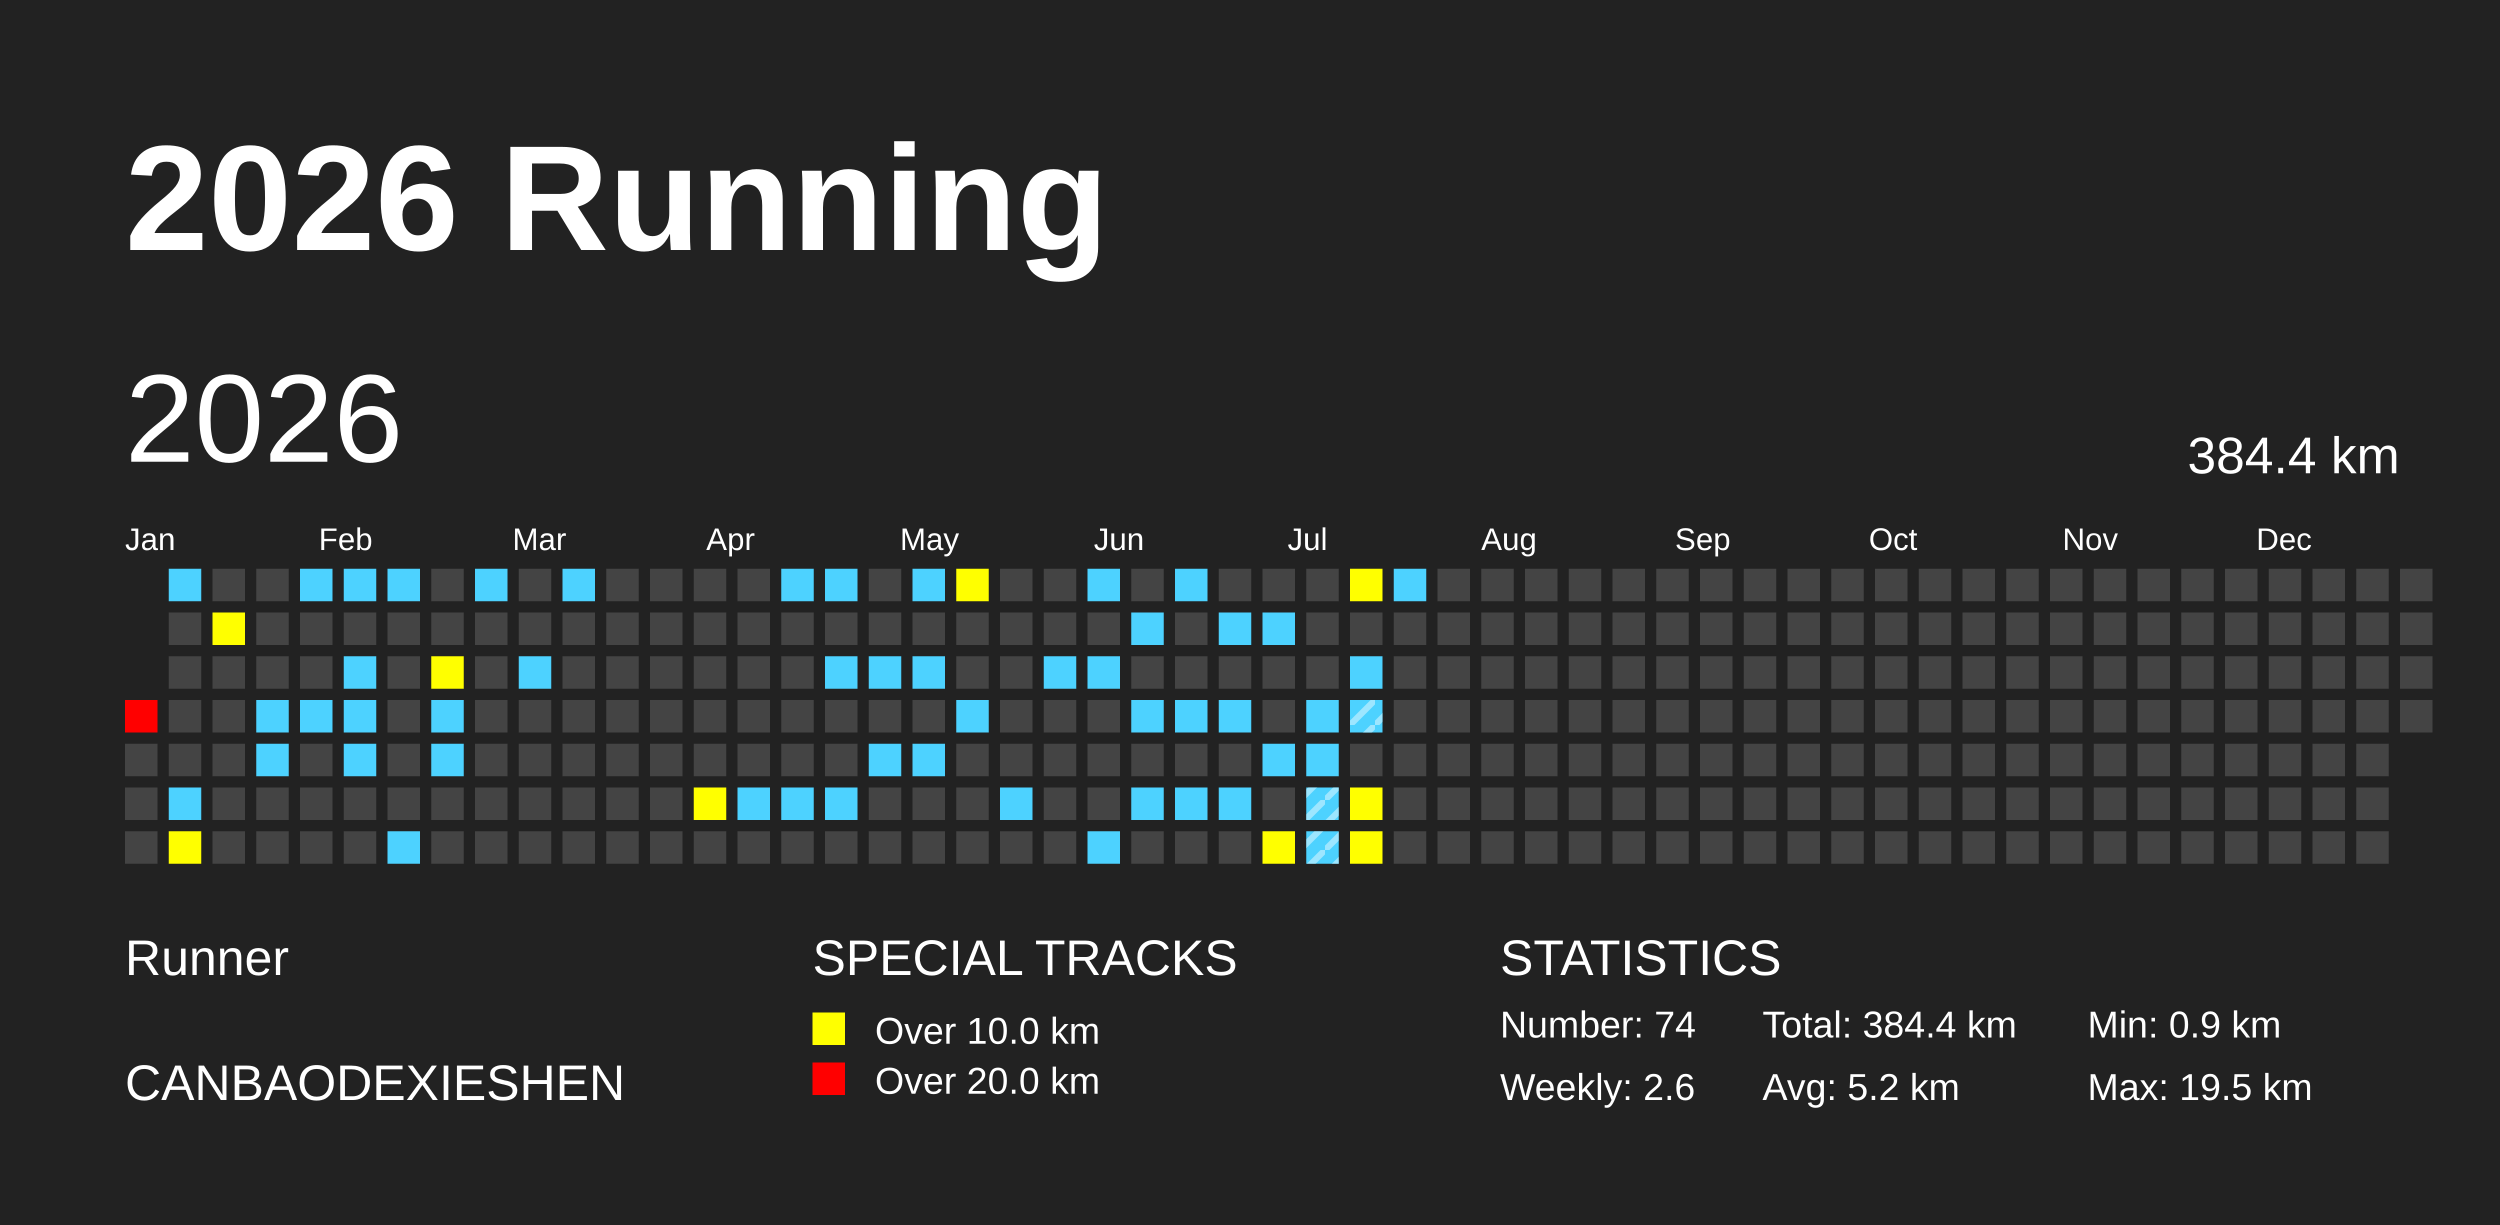
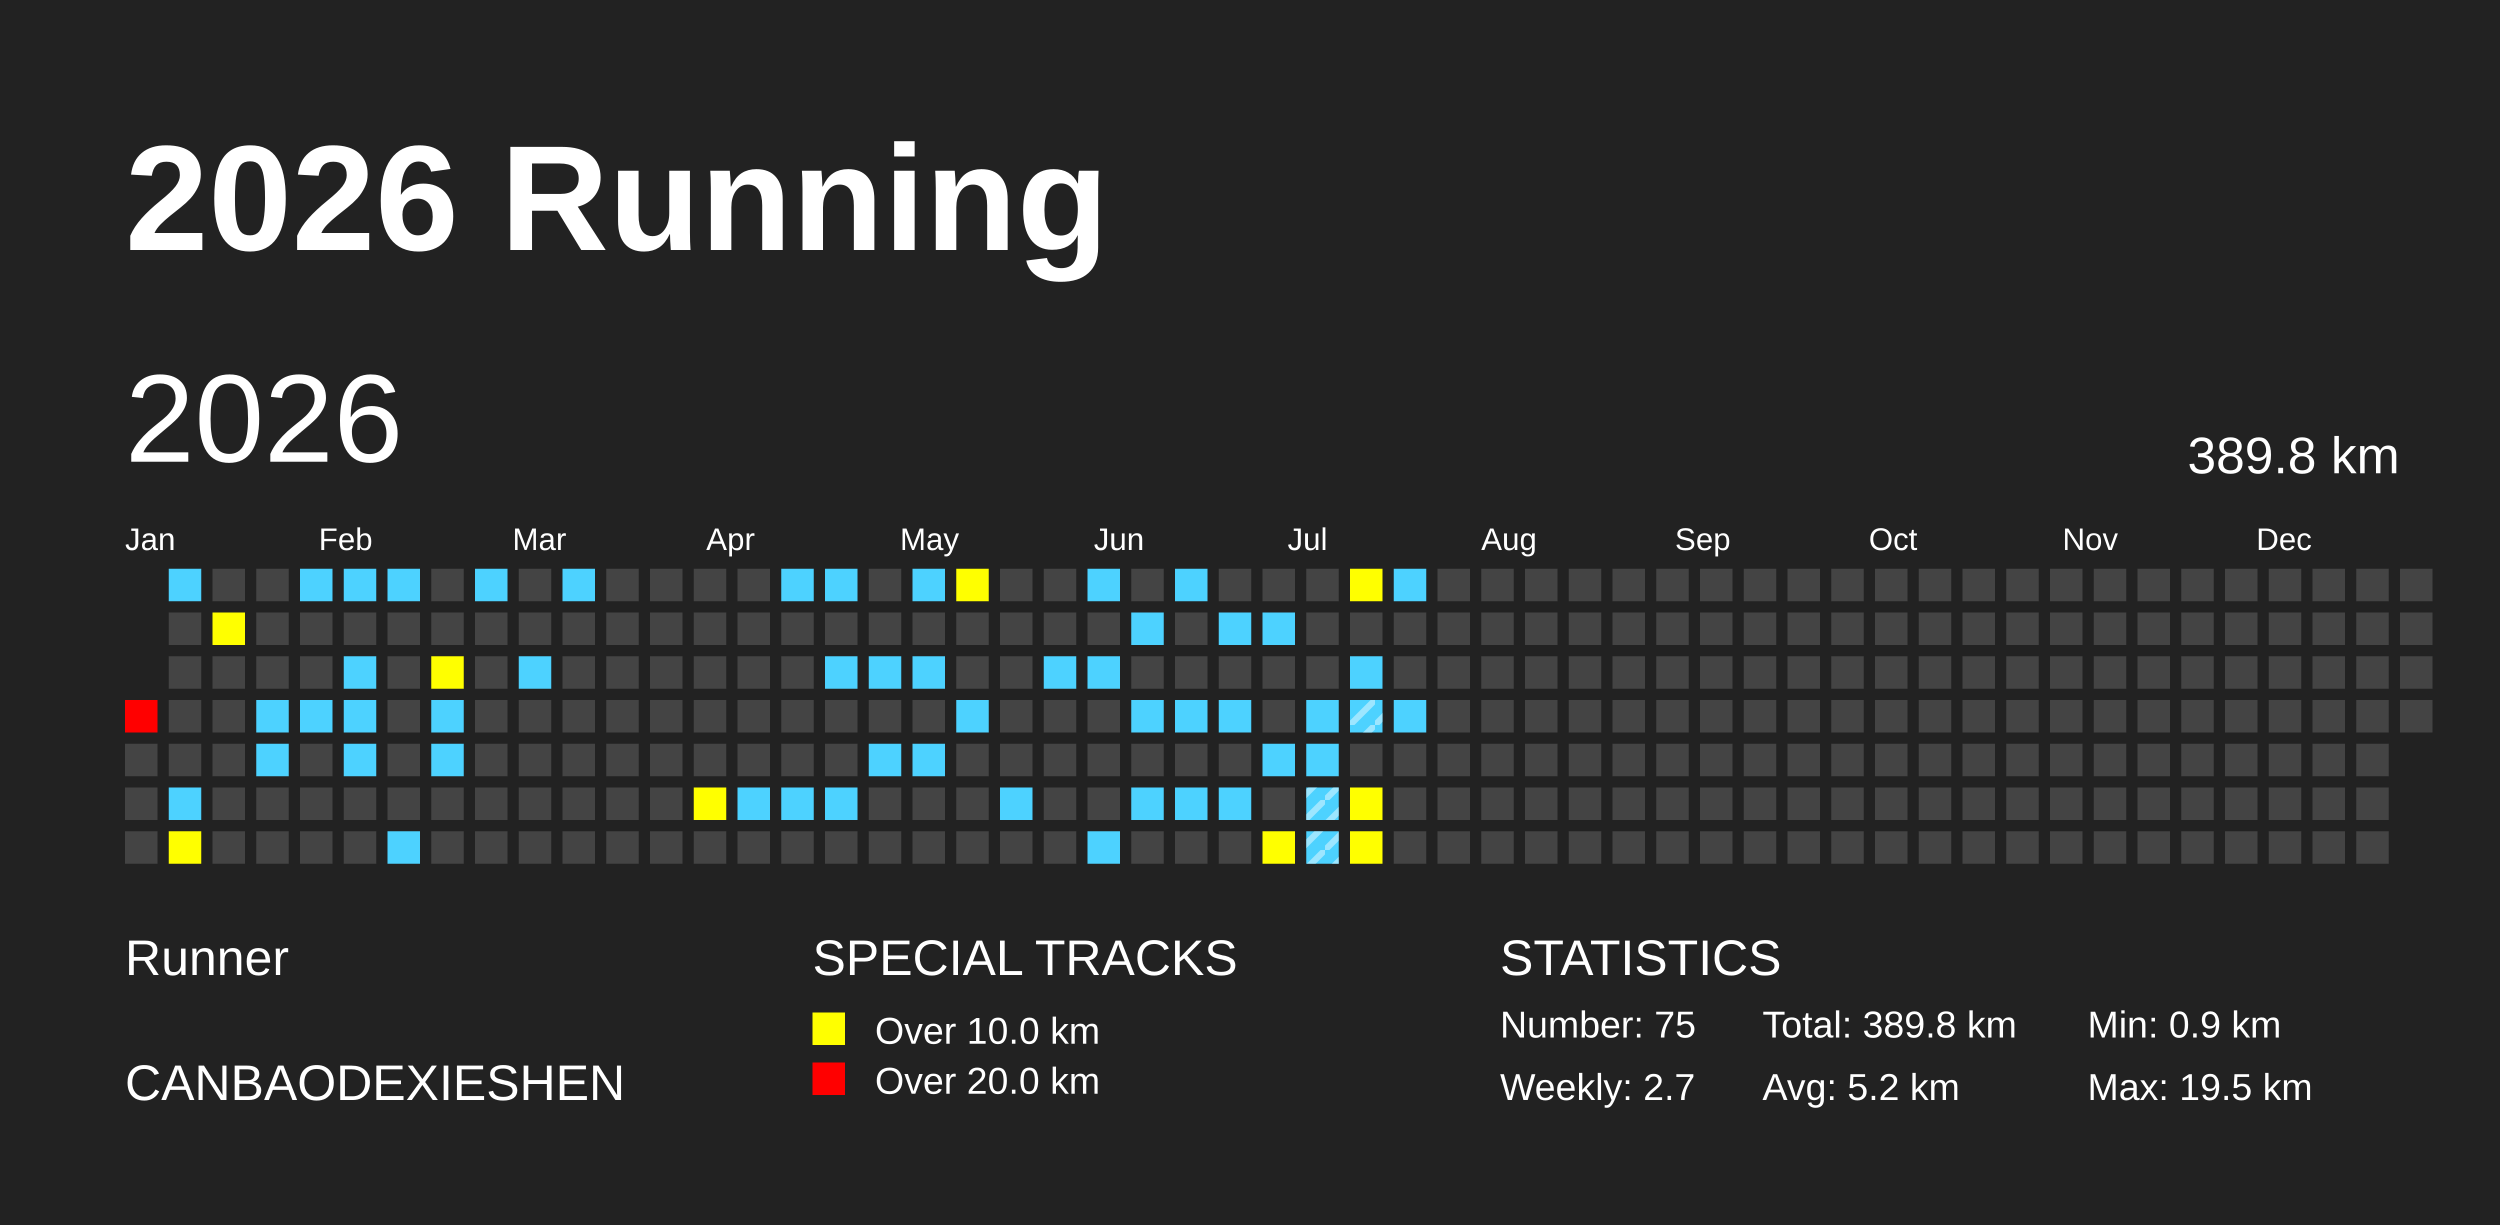
<svg xmlns="http://www.w3.org/2000/svg" baseProfile="full" height="98mm" version="1.1" viewBox="0,0,200,98" width="200mm">
  <defs>
    <pattern height="2" id="indoor-stripe" patternUnits="userSpaceOnUse" width="2">
      <line stroke="white" stroke-opacity="0.45" stroke-width="0.5" x1="0" x2="2" y1="2" y2="0" />
    </pattern>
  </defs>
  <rect fill="#222222" height="98" width="200" x="0" y="0" />
  <text fill="#FFFFFF" style="font-size:12px; font-family:Arial; font-weight:bold;" x="10" y="20">2026 Running</text>
  <text fill="#FFFFFF" style="font-size:4px; font-family:Arial" x="10" y="78">Runner</text>
  <text fill="#FFFFFF" style="font-size:4px; font-family:Arial" x="10" y="88">CANBAODEXIESHEN</text>
  <text fill="#FFFFFF" style="font-size:4px; font-family:Arial" x="65" y="78">SPECIAL TRACKS</text>
  <rect fill="yellow" height="2.6" width="2.6" x="65" y="81" />
  <text fill="#FFFFFF" style="font-size:3px; font-family:Arial" x="70" y="83.5">Over 10.0 km</text>
  <rect fill="red" height="2.6" width="2.6" x="65" y="85" />
  <text fill="#FFFFFF" style="font-size:3px; font-family:Arial" x="70" y="87.5">Over 20.0 km</text>
  <text fill="#FFFFFF" style="font-size:4px; font-family:Arial" x="120" y="78">STATISTICS</text>
-   <text fill="#FFFFFF" style="font-size:3px; font-family:Arial" x="120" y="83">Number: 74</text>
-   <text fill="#FFFFFF" style="font-size:3px; font-family:Arial" x="120" y="88">Weekly: 2.6</text>
-   <text fill="#FFFFFF" style="font-size:3px; font-family:Arial" x="141" y="83">Total: 384.4 km</text>
+   <text fill="#FFFFFF" style="font-size:3px; font-family:Arial" x="120" y="83">Number: 75</text>
+   <text fill="#FFFFFF" style="font-size:3px; font-family:Arial" x="120" y="88">Weekly: 2.7</text>
+   <text fill="#FFFFFF" style="font-size:3px; font-family:Arial" x="141" y="83">Total: 389.8 km</text>
  <text fill="#FFFFFF" style="font-size:3px; font-family:Arial" x="141" y="88">Avg: 5.2 km</text>
  <text fill="#FFFFFF" style="font-size:3px; font-family:Arial" x="167" y="83">Min: 0.9 km</text>
  <text fill="#FFFFFF" style="font-size:3px; font-family:Arial" x="167" y="88">Max: 19.5 km</text>
  <text dominant-baseline="hanging" fill="#FFFFFF" style="font-size:10.0px; font-family:Arial;" x="10" y="30">2026</text>
-   <text dominant-baseline="hanging" fill="#FFFFFF" style="font-size:4.125px; font-family:Arial;" x="175" y="35">384.4 km</text>
+   <text dominant-baseline="hanging" fill="#FFFFFF" style="font-size:4.125px; font-family:Arial;" x="175" y="35">389.8 km</text>
  <text fill="#FFFFFF" style="font-size:2.5px; font-family:Arial" x="10.0" y="44">Jan</text>
  <text fill="#FFFFFF" style="font-size:2.5px; font-family:Arial" x="25.5" y="44">Feb</text>
  <text fill="#FFFFFF" style="font-size:2.5px; font-family:Arial" x="41.0" y="44">Mar</text>
  <text fill="#FFFFFF" style="font-size:2.5px; font-family:Arial" x="56.5" y="44">Apr</text>
  <text fill="#FFFFFF" style="font-size:2.5px; font-family:Arial" x="72.0" y="44">May</text>
  <text fill="#FFFFFF" style="font-size:2.5px; font-family:Arial" x="87.5" y="44">Jun</text>
  <text fill="#FFFFFF" style="font-size:2.5px; font-family:Arial" x="103.0" y="44">Jul</text>
  <text fill="#FFFFFF" style="font-size:2.5px; font-family:Arial" x="118.5" y="44">Aug</text>
  <text fill="#FFFFFF" style="font-size:2.5px; font-family:Arial" x="134.0" y="44">Sep</text>
  <text fill="#FFFFFF" style="font-size:2.5px; font-family:Arial" x="149.5" y="44">Oct</text>
  <text fill="#FFFFFF" style="font-size:2.5px; font-family:Arial" x="165.0" y="44">Nov</text>
  <text fill="#FFFFFF" style="font-size:2.5px; font-family:Arial" x="180.5" y="44">Dec</text>
  <rect fill="red" height="2.6" width="2.6" x="10.0" y="56.0" />
  <rect fill="#444444" height="2.6" width="2.6" x="10.0" y="59.5" />
  <rect fill="#444444" height="2.6" width="2.6" x="10.0" y="63.0" />
  <rect fill="#444444" height="2.6" width="2.6" x="10.0" y="66.5" />
  <rect fill="#4DD2FF" height="2.6" width="2.6" x="13.5" y="45.5" />
  <rect fill="#444444" height="2.6" width="2.6" x="13.5" y="49.0" />
  <rect fill="#444444" height="2.6" width="2.6" x="13.5" y="52.5" />
  <rect fill="#444444" height="2.6" width="2.6" x="13.5" y="56.0" />
  <rect fill="#444444" height="2.6" width="2.6" x="13.5" y="59.5" />
  <rect fill="#4DD2FF" height="2.6" width="2.6" x="13.5" y="63.0" />
  <rect fill="yellow" height="2.6" width="2.6" x="13.5" y="66.5" />
  <rect fill="#444444" height="2.6" width="2.6" x="17.0" y="45.5" />
  <rect fill="yellow" height="2.6" width="2.6" x="17.0" y="49.0" />
  <rect fill="#444444" height="2.6" width="2.6" x="17.0" y="52.5" />
  <rect fill="#444444" height="2.6" width="2.6" x="17.0" y="56.0" />
  <rect fill="#444444" height="2.6" width="2.6" x="17.0" y="59.5" />
  <rect fill="#444444" height="2.6" width="2.6" x="17.0" y="63.0" />
  <rect fill="#444444" height="2.6" width="2.6" x="17.0" y="66.5" />
  <rect fill="#444444" height="2.6" width="2.6" x="20.5" y="45.5" />
  <rect fill="#444444" height="2.6" width="2.6" x="20.5" y="49.0" />
  <rect fill="#444444" height="2.6" width="2.6" x="20.5" y="52.5" />
  <rect fill="#4DD2FF" height="2.6" width="2.6" x="20.5" y="56.0" />
  <rect fill="#4DD2FF" height="2.6" width="2.6" x="20.5" y="59.5" />
  <rect fill="#444444" height="2.6" width="2.6" x="20.5" y="63.0" />
  <rect fill="#444444" height="2.6" width="2.6" x="20.5" y="66.5" />
  <rect fill="#4DD2FF" height="2.6" width="2.6" x="24.0" y="45.5" />
  <rect fill="#444444" height="2.6" width="2.6" x="24.0" y="49.0" />
  <rect fill="#444444" height="2.6" width="2.6" x="24.0" y="52.5" />
  <rect fill="#4DD2FF" height="2.6" width="2.6" x="24.0" y="56.0" />
  <rect fill="#444444" height="2.6" width="2.6" x="24.0" y="59.5" />
  <rect fill="#444444" height="2.6" width="2.6" x="24.0" y="63.0" />
  <rect fill="#444444" height="2.6" width="2.6" x="24.0" y="66.5" />
  <rect fill="#4DD2FF" height="2.6" width="2.6" x="27.5" y="45.5" />
  <rect fill="#444444" height="2.6" width="2.6" x="27.5" y="49.0" />
  <rect fill="#4DD2FF" height="2.6" width="2.6" x="27.5" y="52.5" />
  <rect fill="#4DD2FF" height="2.6" width="2.6" x="27.5" y="56.0" />
  <rect fill="#4DD2FF" height="2.6" width="2.6" x="27.5" y="59.5" />
  <rect fill="#444444" height="2.6" width="2.6" x="27.5" y="63.0" />
  <rect fill="#444444" height="2.6" width="2.6" x="27.5" y="66.5" />
  <rect fill="#4DD2FF" height="2.6" width="2.6" x="31.0" y="45.5" />
  <rect fill="#444444" height="2.6" width="2.6" x="31.0" y="49.0" />
  <rect fill="#444444" height="2.6" width="2.6" x="31.0" y="52.5" />
  <rect fill="#444444" height="2.6" width="2.6" x="31.0" y="56.0" />
  <rect fill="#444444" height="2.6" width="2.6" x="31.0" y="59.5" />
  <rect fill="#444444" height="2.6" width="2.6" x="31.0" y="63.0" />
  <rect fill="#4DD2FF" height="2.6" width="2.6" x="31.0" y="66.5" />
  <rect fill="#444444" height="2.6" width="2.6" x="34.5" y="45.5" />
  <rect fill="#444444" height="2.6" width="2.6" x="34.5" y="49.0" />
  <rect fill="yellow" height="2.6" width="2.6" x="34.5" y="52.5" />
  <rect fill="#4DD2FF" height="2.6" width="2.6" x="34.5" y="56.0" />
  <rect fill="#4DD2FF" height="2.6" width="2.6" x="34.5" y="59.5" />
  <rect fill="#444444" height="2.6" width="2.6" x="34.5" y="63.0" />
  <rect fill="#444444" height="2.6" width="2.6" x="34.5" y="66.5" />
  <rect fill="#4DD2FF" height="2.6" width="2.6" x="38.0" y="45.5" />
  <rect fill="#444444" height="2.6" width="2.6" x="38.0" y="49.0" />
  <rect fill="#444444" height="2.6" width="2.6" x="38.0" y="52.5" />
  <rect fill="#444444" height="2.6" width="2.6" x="38.0" y="56.0" />
  <rect fill="#444444" height="2.6" width="2.6" x="38.0" y="59.5" />
  <rect fill="#444444" height="2.6" width="2.6" x="38.0" y="63.0" />
  <rect fill="#444444" height="2.6" width="2.6" x="38.0" y="66.5" />
  <rect fill="#444444" height="2.6" width="2.6" x="41.5" y="45.5" />
  <rect fill="#444444" height="2.6" width="2.6" x="41.5" y="49.0" />
  <rect fill="#4DD2FF" height="2.6" width="2.6" x="41.5" y="52.5" />
  <rect fill="#444444" height="2.6" width="2.6" x="41.5" y="56.0" />
  <rect fill="#444444" height="2.6" width="2.6" x="41.5" y="59.5" />
  <rect fill="#444444" height="2.6" width="2.6" x="41.5" y="63.0" />
  <rect fill="#444444" height="2.6" width="2.6" x="41.5" y="66.5" />
  <rect fill="#4DD2FF" height="2.6" width="2.6" x="45.0" y="45.5" />
  <rect fill="#444444" height="2.6" width="2.6" x="45.0" y="49.0" />
  <rect fill="#444444" height="2.6" width="2.6" x="45.0" y="52.5" />
  <rect fill="#444444" height="2.6" width="2.6" x="45.0" y="56.0" />
  <rect fill="#444444" height="2.6" width="2.6" x="45.0" y="59.5" />
  <rect fill="#444444" height="2.6" width="2.6" x="45.0" y="63.0" />
  <rect fill="#444444" height="2.6" width="2.6" x="45.0" y="66.5" />
  <rect fill="#444444" height="2.6" width="2.6" x="48.5" y="45.5" />
  <rect fill="#444444" height="2.6" width="2.6" x="48.5" y="49.0" />
  <rect fill="#444444" height="2.6" width="2.6" x="48.5" y="52.5" />
  <rect fill="#444444" height="2.6" width="2.6" x="48.5" y="56.0" />
  <rect fill="#444444" height="2.6" width="2.6" x="48.5" y="59.5" />
  <rect fill="#444444" height="2.6" width="2.6" x="48.5" y="63.0" />
  <rect fill="#444444" height="2.6" width="2.6" x="48.5" y="66.5" />
  <rect fill="#444444" height="2.6" width="2.6" x="52.0" y="45.5" />
  <rect fill="#444444" height="2.6" width="2.6" x="52.0" y="49.0" />
  <rect fill="#444444" height="2.6" width="2.6" x="52.0" y="52.5" />
  <rect fill="#444444" height="2.6" width="2.6" x="52.0" y="56.0" />
  <rect fill="#444444" height="2.6" width="2.6" x="52.0" y="59.5" />
  <rect fill="#444444" height="2.6" width="2.6" x="52.0" y="63.0" />
  <rect fill="#444444" height="2.6" width="2.6" x="52.0" y="66.5" />
  <rect fill="#444444" height="2.6" width="2.6" x="55.5" y="45.5" />
  <rect fill="#444444" height="2.6" width="2.6" x="55.5" y="49.0" />
  <rect fill="#444444" height="2.6" width="2.6" x="55.5" y="52.5" />
  <rect fill="#444444" height="2.6" width="2.6" x="55.5" y="56.0" />
  <rect fill="#444444" height="2.6" width="2.6" x="55.5" y="59.5" />
  <rect fill="yellow" height="2.6" width="2.6" x="55.5" y="63.0" />
  <rect fill="#444444" height="2.6" width="2.6" x="55.5" y="66.5" />
  <rect fill="#444444" height="2.6" width="2.6" x="59.0" y="45.5" />
  <rect fill="#444444" height="2.6" width="2.6" x="59.0" y="49.0" />
  <rect fill="#444444" height="2.6" width="2.6" x="59.0" y="52.5" />
  <rect fill="#444444" height="2.6" width="2.6" x="59.0" y="56.0" />
  <rect fill="#444444" height="2.6" width="2.6" x="59.0" y="59.5" />
  <rect fill="#4DD2FF" height="2.6" width="2.6" x="59.0" y="63.0" />
  <rect fill="#444444" height="2.6" width="2.6" x="59.0" y="66.5" />
  <rect fill="#4DD2FF" height="2.6" width="2.6" x="62.5" y="45.5" />
  <rect fill="#444444" height="2.6" width="2.6" x="62.5" y="49.0" />
  <rect fill="#444444" height="2.6" width="2.6" x="62.5" y="52.5" />
  <rect fill="#444444" height="2.6" width="2.6" x="62.5" y="56.0" />
  <rect fill="#444444" height="2.6" width="2.6" x="62.5" y="59.5" />
  <rect fill="#4DD2FF" height="2.6" width="2.6" x="62.5" y="63.0" />
  <rect fill="#444444" height="2.6" width="2.6" x="62.5" y="66.5" />
  <rect fill="#4DD2FF" height="2.6" width="2.6" x="66.0" y="45.5" />
  <rect fill="#444444" height="2.6" width="2.6" x="66.0" y="49.0" />
  <rect fill="#4DD2FF" height="2.6" width="2.6" x="66.0" y="52.5" />
  <rect fill="#444444" height="2.6" width="2.6" x="66.0" y="56.0" />
  <rect fill="#444444" height="2.6" width="2.6" x="66.0" y="59.5" />
  <rect fill="#4DD2FF" height="2.6" width="2.6" x="66.0" y="63.0" />
  <rect fill="#444444" height="2.6" width="2.6" x="66.0" y="66.5" />
  <rect fill="#444444" height="2.6" width="2.6" x="69.5" y="45.5" />
  <rect fill="#444444" height="2.6" width="2.6" x="69.5" y="49.0" />
  <rect fill="#4DD2FF" height="2.6" width="2.6" x="69.5" y="52.5" />
  <rect fill="#444444" height="2.6" width="2.6" x="69.5" y="56.0" />
  <rect fill="#4DD2FF" height="2.6" width="2.6" x="69.5" y="59.5" />
  <rect fill="#444444" height="2.6" width="2.6" x="69.5" y="63.0" />
  <rect fill="#444444" height="2.6" width="2.6" x="69.5" y="66.5" />
  <rect fill="#4DD2FF" height="2.6" width="2.6" x="73.0" y="45.5" />
  <rect fill="#444444" height="2.6" width="2.6" x="73.0" y="49.0" />
  <rect fill="#4DD2FF" height="2.6" width="2.6" x="73.0" y="52.5" />
  <rect fill="#444444" height="2.6" width="2.6" x="73.0" y="56.0" />
  <rect fill="#4DD2FF" height="2.6" width="2.6" x="73.0" y="59.5" />
  <rect fill="#444444" height="2.6" width="2.6" x="73.0" y="63.0" />
  <rect fill="#444444" height="2.6" width="2.6" x="73.0" y="66.5" />
  <rect fill="yellow" height="2.6" width="2.6" x="76.5" y="45.5" />
  <rect fill="#444444" height="2.6" width="2.6" x="76.5" y="49.0" />
  <rect fill="#444444" height="2.6" width="2.6" x="76.5" y="52.5" />
  <rect fill="#4DD2FF" height="2.6" width="2.6" x="76.5" y="56.0" />
  <rect fill="#444444" height="2.6" width="2.6" x="76.5" y="59.5" />
  <rect fill="#444444" height="2.6" width="2.6" x="76.5" y="63.0" />
  <rect fill="#444444" height="2.6" width="2.6" x="76.5" y="66.5" />
  <rect fill="#444444" height="2.6" width="2.6" x="80.0" y="45.5" />
  <rect fill="#444444" height="2.6" width="2.6" x="80.0" y="49.0" />
  <rect fill="#444444" height="2.6" width="2.6" x="80.0" y="52.5" />
  <rect fill="#444444" height="2.6" width="2.6" x="80.0" y="56.0" />
  <rect fill="#444444" height="2.6" width="2.6" x="80.0" y="59.5" />
  <rect fill="#4DD2FF" height="2.6" width="2.6" x="80.0" y="63.0" />
  <rect fill="#444444" height="2.6" width="2.6" x="80.0" y="66.5" />
  <rect fill="#444444" height="2.6" width="2.6" x="83.5" y="45.5" />
  <rect fill="#444444" height="2.6" width="2.6" x="83.5" y="49.0" />
  <rect fill="#4DD2FF" height="2.6" width="2.6" x="83.5" y="52.5" />
  <rect fill="#444444" height="2.6" width="2.6" x="83.5" y="56.0" />
  <rect fill="#444444" height="2.6" width="2.6" x="83.5" y="59.5" />
  <rect fill="#444444" height="2.6" width="2.6" x="83.5" y="63.0" />
  <rect fill="#444444" height="2.6" width="2.6" x="83.5" y="66.5" />
  <rect fill="#4DD2FF" height="2.6" width="2.6" x="87.0" y="45.5" />
  <rect fill="#444444" height="2.6" width="2.6" x="87.0" y="49.0" />
  <rect fill="#4DD2FF" height="2.6" width="2.6" x="87.0" y="52.5" />
  <rect fill="#444444" height="2.6" width="2.6" x="87.0" y="56.0" />
  <rect fill="#444444" height="2.6" width="2.6" x="87.0" y="59.5" />
  <rect fill="#444444" height="2.6" width="2.6" x="87.0" y="63.0" />
  <rect fill="#4DD2FF" height="2.6" width="2.6" x="87.0" y="66.5" />
  <rect fill="#444444" height="2.6" width="2.6" x="90.5" y="45.5" />
  <rect fill="#4DD2FF" height="2.6" width="2.6" x="90.5" y="49.0" />
  <rect fill="#444444" height="2.6" width="2.6" x="90.5" y="52.5" />
  <rect fill="#4DD2FF" height="2.6" width="2.6" x="90.5" y="56.0" />
  <rect fill="#444444" height="2.6" width="2.6" x="90.5" y="59.5" />
  <rect fill="#4DD2FF" height="2.6" width="2.6" x="90.5" y="63.0" />
  <rect fill="#444444" height="2.6" width="2.6" x="90.5" y="66.5" />
  <rect fill="#4DD2FF" height="2.6" width="2.6" x="94.0" y="45.5" />
  <rect fill="#444444" height="2.6" width="2.6" x="94.0" y="49.0" />
  <rect fill="#444444" height="2.6" width="2.6" x="94.0" y="52.5" />
  <rect fill="#4DD2FF" height="2.6" width="2.6" x="94.0" y="56.0" />
  <rect fill="#444444" height="2.6" width="2.6" x="94.0" y="59.5" />
  <rect fill="#4DD2FF" height="2.6" width="2.6" x="94.0" y="63.0" />
  <rect fill="#444444" height="2.6" width="2.6" x="94.0" y="66.5" />
  <rect fill="#444444" height="2.6" width="2.6" x="97.5" y="45.5" />
  <rect fill="#4DD2FF" height="2.6" width="2.6" x="97.5" y="49.0" />
  <rect fill="#444444" height="2.6" width="2.6" x="97.5" y="52.5" />
  <rect fill="#4DD2FF" height="2.6" width="2.6" x="97.5" y="56.0" />
  <rect fill="#444444" height="2.6" width="2.6" x="97.5" y="59.5" />
  <rect fill="#4DD2FF" height="2.6" width="2.6" x="97.5" y="63.0" />
  <rect fill="#444444" height="2.6" width="2.6" x="97.5" y="66.5" />
  <rect fill="#444444" height="2.6" width="2.6" x="101.0" y="45.5" />
  <rect fill="#4DD2FF" height="2.6" width="2.6" x="101.0" y="49.0" />
  <rect fill="#444444" height="2.6" width="2.6" x="101.0" y="52.5" />
  <rect fill="#444444" height="2.6" width="2.6" x="101.0" y="56.0" />
  <rect fill="#4DD2FF" height="2.6" width="2.6" x="101.0" y="59.5" />
  <rect fill="#444444" height="2.6" width="2.6" x="101.0" y="63.0" />
  <rect fill="yellow" height="2.6" width="2.6" x="101.0" y="66.5" />
  <rect fill="#444444" height="2.6" width="2.6" x="104.5" y="45.5" />
  <rect fill="#444444" height="2.6" width="2.6" x="104.5" y="49.0" />
  <rect fill="#444444" height="2.6" width="2.6" x="104.5" y="52.5" />
  <rect fill="#4DD2FF" height="2.6" width="2.6" x="104.5" y="56.0" />
  <rect fill="#4DD2FF" height="2.6" width="2.6" x="104.5" y="59.5" />
  <rect fill="#4DD2FF" height="2.6" width="2.6" x="104.5" y="63.0" />
  <rect fill="url(#indoor-stripe)" height="2.6" style="pointer-events: none;" width="2.6" x="104.5" y="63.0" />
  <rect fill="#4DD2FF" height="2.6" width="2.6" x="104.5" y="66.5" />
  <rect fill="url(#indoor-stripe)" height="2.6" style="pointer-events: none;" width="2.6" x="104.5" y="66.5" />
  <rect fill="yellow" height="2.6" width="2.6" x="108.0" y="45.5" />
  <rect fill="#444444" height="2.6" width="2.6" x="108.0" y="49.0" />
  <rect fill="#4DD2FF" height="2.6" width="2.6" x="108.0" y="52.5" />
  <rect fill="#4DD2FF" height="2.6" width="2.6" x="108.0" y="56.0" />
  <rect fill="url(#indoor-stripe)" height="2.6" style="pointer-events: none;" width="2.6" x="108.0" y="56.0" />
  <rect fill="#444444" height="2.6" width="2.6" x="108.0" y="59.5" />
  <rect fill="yellow" height="2.6" width="2.6" x="108.0" y="63.0" />
  <rect fill="yellow" height="2.6" width="2.6" x="108.0" y="66.5" />
  <rect fill="#4DD2FF" height="2.6" width="2.6" x="111.5" y="45.5" />
  <rect fill="#444444" height="2.6" width="2.6" x="111.5" y="49.0" />
  <rect fill="#444444" height="2.6" width="2.6" x="111.5" y="52.5" />
-   <rect fill="#444444" height="2.6" width="2.6" x="111.5" y="56.0" />
+   <rect fill="#4DD2FF" height="2.6" width="2.6" x="111.5" y="56.0" />
  <rect fill="#444444" height="2.6" width="2.6" x="111.5" y="59.5" />
  <rect fill="#444444" height="2.6" width="2.6" x="111.5" y="63.0" />
  <rect fill="#444444" height="2.6" width="2.6" x="111.5" y="66.5" />
  <rect fill="#444444" height="2.6" width="2.6" x="115.0" y="45.5" />
  <rect fill="#444444" height="2.6" width="2.6" x="115.0" y="49.0" />
  <rect fill="#444444" height="2.6" width="2.6" x="115.0" y="52.5" />
  <rect fill="#444444" height="2.6" width="2.6" x="115.0" y="56.0" />
  <rect fill="#444444" height="2.6" width="2.6" x="115.0" y="59.5" />
  <rect fill="#444444" height="2.6" width="2.6" x="115.0" y="63.0" />
  <rect fill="#444444" height="2.6" width="2.6" x="115.0" y="66.5" />
  <rect fill="#444444" height="2.6" width="2.6" x="118.5" y="45.5" />
  <rect fill="#444444" height="2.6" width="2.6" x="118.5" y="49.0" />
  <rect fill="#444444" height="2.6" width="2.6" x="118.5" y="52.5" />
  <rect fill="#444444" height="2.6" width="2.6" x="118.5" y="56.0" />
  <rect fill="#444444" height="2.6" width="2.6" x="118.5" y="59.5" />
  <rect fill="#444444" height="2.6" width="2.6" x="118.5" y="63.0" />
  <rect fill="#444444" height="2.6" width="2.6" x="118.5" y="66.5" />
  <rect fill="#444444" height="2.6" width="2.6" x="122.0" y="45.5" />
  <rect fill="#444444" height="2.6" width="2.6" x="122.0" y="49.0" />
  <rect fill="#444444" height="2.6" width="2.6" x="122.0" y="52.5" />
  <rect fill="#444444" height="2.6" width="2.6" x="122.0" y="56.0" />
  <rect fill="#444444" height="2.6" width="2.6" x="122.0" y="59.5" />
  <rect fill="#444444" height="2.6" width="2.6" x="122.0" y="63.0" />
  <rect fill="#444444" height="2.6" width="2.6" x="122.0" y="66.5" />
  <rect fill="#444444" height="2.6" width="2.6" x="125.5" y="45.5" />
  <rect fill="#444444" height="2.6" width="2.6" x="125.5" y="49.0" />
  <rect fill="#444444" height="2.6" width="2.6" x="125.5" y="52.5" />
  <rect fill="#444444" height="2.6" width="2.6" x="125.5" y="56.0" />
  <rect fill="#444444" height="2.6" width="2.6" x="125.5" y="59.5" />
  <rect fill="#444444" height="2.6" width="2.6" x="125.5" y="63.0" />
  <rect fill="#444444" height="2.6" width="2.6" x="125.5" y="66.5" />
  <rect fill="#444444" height="2.6" width="2.6" x="129.0" y="45.5" />
  <rect fill="#444444" height="2.6" width="2.6" x="129.0" y="49.0" />
  <rect fill="#444444" height="2.6" width="2.6" x="129.0" y="52.5" />
  <rect fill="#444444" height="2.6" width="2.6" x="129.0" y="56.0" />
  <rect fill="#444444" height="2.6" width="2.6" x="129.0" y="59.5" />
  <rect fill="#444444" height="2.6" width="2.6" x="129.0" y="63.0" />
  <rect fill="#444444" height="2.6" width="2.6" x="129.0" y="66.5" />
  <rect fill="#444444" height="2.6" width="2.6" x="132.5" y="45.5" />
  <rect fill="#444444" height="2.6" width="2.6" x="132.5" y="49.0" />
  <rect fill="#444444" height="2.6" width="2.6" x="132.5" y="52.5" />
  <rect fill="#444444" height="2.6" width="2.6" x="132.5" y="56.0" />
  <rect fill="#444444" height="2.6" width="2.6" x="132.5" y="59.5" />
  <rect fill="#444444" height="2.6" width="2.6" x="132.5" y="63.0" />
  <rect fill="#444444" height="2.6" width="2.6" x="132.5" y="66.5" />
  <rect fill="#444444" height="2.6" width="2.6" x="136.0" y="45.5" />
  <rect fill="#444444" height="2.6" width="2.6" x="136.0" y="49.0" />
  <rect fill="#444444" height="2.6" width="2.6" x="136.0" y="52.5" />
  <rect fill="#444444" height="2.6" width="2.6" x="136.0" y="56.0" />
  <rect fill="#444444" height="2.6" width="2.6" x="136.0" y="59.5" />
  <rect fill="#444444" height="2.6" width="2.6" x="136.0" y="63.0" />
  <rect fill="#444444" height="2.6" width="2.6" x="136.0" y="66.5" />
  <rect fill="#444444" height="2.6" width="2.6" x="139.5" y="45.5" />
  <rect fill="#444444" height="2.6" width="2.6" x="139.5" y="49.0" />
  <rect fill="#444444" height="2.6" width="2.6" x="139.5" y="52.5" />
  <rect fill="#444444" height="2.6" width="2.6" x="139.5" y="56.0" />
  <rect fill="#444444" height="2.6" width="2.6" x="139.5" y="59.5" />
  <rect fill="#444444" height="2.6" width="2.6" x="139.5" y="63.0" />
  <rect fill="#444444" height="2.6" width="2.6" x="139.5" y="66.5" />
  <rect fill="#444444" height="2.6" width="2.6" x="143.0" y="45.5" />
  <rect fill="#444444" height="2.6" width="2.6" x="143.0" y="49.0" />
  <rect fill="#444444" height="2.6" width="2.6" x="143.0" y="52.5" />
  <rect fill="#444444" height="2.6" width="2.6" x="143.0" y="56.0" />
  <rect fill="#444444" height="2.6" width="2.6" x="143.0" y="59.5" />
  <rect fill="#444444" height="2.6" width="2.6" x="143.0" y="63.0" />
  <rect fill="#444444" height="2.6" width="2.6" x="143.0" y="66.5" />
  <rect fill="#444444" height="2.6" width="2.6" x="146.5" y="45.5" />
  <rect fill="#444444" height="2.6" width="2.6" x="146.5" y="49.0" />
  <rect fill="#444444" height="2.6" width="2.6" x="146.5" y="52.5" />
  <rect fill="#444444" height="2.6" width="2.6" x="146.5" y="56.0" />
  <rect fill="#444444" height="2.6" width="2.6" x="146.5" y="59.5" />
  <rect fill="#444444" height="2.6" width="2.6" x="146.5" y="63.0" />
  <rect fill="#444444" height="2.6" width="2.6" x="146.5" y="66.5" />
  <rect fill="#444444" height="2.6" width="2.6" x="150.0" y="45.5" />
  <rect fill="#444444" height="2.6" width="2.6" x="150.0" y="49.0" />
  <rect fill="#444444" height="2.6" width="2.6" x="150.0" y="52.5" />
  <rect fill="#444444" height="2.6" width="2.6" x="150.0" y="56.0" />
  <rect fill="#444444" height="2.6" width="2.6" x="150.0" y="59.5" />
  <rect fill="#444444" height="2.6" width="2.6" x="150.0" y="63.0" />
  <rect fill="#444444" height="2.6" width="2.6" x="150.0" y="66.5" />
  <rect fill="#444444" height="2.6" width="2.6" x="153.5" y="45.5" />
  <rect fill="#444444" height="2.6" width="2.6" x="153.5" y="49.0" />
  <rect fill="#444444" height="2.6" width="2.6" x="153.5" y="52.5" />
  <rect fill="#444444" height="2.6" width="2.6" x="153.5" y="56.0" />
  <rect fill="#444444" height="2.6" width="2.6" x="153.5" y="59.5" />
  <rect fill="#444444" height="2.6" width="2.6" x="153.5" y="63.0" />
  <rect fill="#444444" height="2.6" width="2.6" x="153.5" y="66.5" />
  <rect fill="#444444" height="2.6" width="2.6" x="157.0" y="45.5" />
  <rect fill="#444444" height="2.6" width="2.6" x="157.0" y="49.0" />
  <rect fill="#444444" height="2.6" width="2.6" x="157.0" y="52.5" />
  <rect fill="#444444" height="2.6" width="2.6" x="157.0" y="56.0" />
  <rect fill="#444444" height="2.6" width="2.6" x="157.0" y="59.5" />
  <rect fill="#444444" height="2.6" width="2.6" x="157.0" y="63.0" />
  <rect fill="#444444" height="2.6" width="2.6" x="157.0" y="66.5" />
  <rect fill="#444444" height="2.6" width="2.6" x="160.5" y="45.5" />
  <rect fill="#444444" height="2.6" width="2.6" x="160.5" y="49.0" />
  <rect fill="#444444" height="2.6" width="2.6" x="160.5" y="52.5" />
  <rect fill="#444444" height="2.6" width="2.6" x="160.5" y="56.0" />
  <rect fill="#444444" height="2.6" width="2.6" x="160.5" y="59.5" />
  <rect fill="#444444" height="2.6" width="2.6" x="160.5" y="63.0" />
  <rect fill="#444444" height="2.6" width="2.6" x="160.5" y="66.5" />
  <rect fill="#444444" height="2.6" width="2.6" x="164.0" y="45.5" />
  <rect fill="#444444" height="2.6" width="2.6" x="164.0" y="49.0" />
  <rect fill="#444444" height="2.6" width="2.6" x="164.0" y="52.5" />
  <rect fill="#444444" height="2.6" width="2.6" x="164.0" y="56.0" />
  <rect fill="#444444" height="2.6" width="2.6" x="164.0" y="59.5" />
  <rect fill="#444444" height="2.6" width="2.6" x="164.0" y="63.0" />
  <rect fill="#444444" height="2.6" width="2.6" x="164.0" y="66.5" />
  <rect fill="#444444" height="2.6" width="2.6" x="167.5" y="45.5" />
  <rect fill="#444444" height="2.6" width="2.6" x="167.5" y="49.0" />
  <rect fill="#444444" height="2.6" width="2.6" x="167.5" y="52.5" />
  <rect fill="#444444" height="2.6" width="2.6" x="167.5" y="56.0" />
  <rect fill="#444444" height="2.6" width="2.6" x="167.5" y="59.5" />
  <rect fill="#444444" height="2.6" width="2.6" x="167.5" y="63.0" />
  <rect fill="#444444" height="2.6" width="2.6" x="167.5" y="66.5" />
  <rect fill="#444444" height="2.6" width="2.6" x="171.0" y="45.5" />
  <rect fill="#444444" height="2.6" width="2.6" x="171.0" y="49.0" />
  <rect fill="#444444" height="2.6" width="2.6" x="171.0" y="52.5" />
  <rect fill="#444444" height="2.6" width="2.6" x="171.0" y="56.0" />
  <rect fill="#444444" height="2.6" width="2.6" x="171.0" y="59.5" />
  <rect fill="#444444" height="2.6" width="2.6" x="171.0" y="63.0" />
  <rect fill="#444444" height="2.6" width="2.6" x="171.0" y="66.5" />
  <rect fill="#444444" height="2.6" width="2.6" x="174.5" y="45.5" />
  <rect fill="#444444" height="2.6" width="2.6" x="174.5" y="49.0" />
  <rect fill="#444444" height="2.6" width="2.6" x="174.5" y="52.5" />
  <rect fill="#444444" height="2.6" width="2.6" x="174.5" y="56.0" />
  <rect fill="#444444" height="2.6" width="2.6" x="174.5" y="59.5" />
  <rect fill="#444444" height="2.6" width="2.6" x="174.5" y="63.0" />
  <rect fill="#444444" height="2.6" width="2.6" x="174.5" y="66.5" />
  <rect fill="#444444" height="2.6" width="2.6" x="178.0" y="45.5" />
  <rect fill="#444444" height="2.6" width="2.6" x="178.0" y="49.0" />
  <rect fill="#444444" height="2.6" width="2.6" x="178.0" y="52.5" />
  <rect fill="#444444" height="2.6" width="2.6" x="178.0" y="56.0" />
  <rect fill="#444444" height="2.6" width="2.6" x="178.0" y="59.5" />
  <rect fill="#444444" height="2.6" width="2.6" x="178.0" y="63.0" />
  <rect fill="#444444" height="2.6" width="2.6" x="178.0" y="66.5" />
  <rect fill="#444444" height="2.6" width="2.6" x="181.5" y="45.5" />
  <rect fill="#444444" height="2.6" width="2.6" x="181.5" y="49.0" />
  <rect fill="#444444" height="2.6" width="2.6" x="181.5" y="52.5" />
  <rect fill="#444444" height="2.6" width="2.6" x="181.5" y="56.0" />
  <rect fill="#444444" height="2.6" width="2.6" x="181.5" y="59.5" />
  <rect fill="#444444" height="2.6" width="2.6" x="181.5" y="63.0" />
  <rect fill="#444444" height="2.6" width="2.6" x="181.5" y="66.5" />
  <rect fill="#444444" height="2.6" width="2.6" x="185.0" y="45.5" />
  <rect fill="#444444" height="2.6" width="2.6" x="185.0" y="49.0" />
  <rect fill="#444444" height="2.6" width="2.6" x="185.0" y="52.5" />
  <rect fill="#444444" height="2.6" width="2.6" x="185.0" y="56.0" />
  <rect fill="#444444" height="2.6" width="2.6" x="185.0" y="59.5" />
  <rect fill="#444444" height="2.6" width="2.6" x="185.0" y="63.0" />
  <rect fill="#444444" height="2.6" width="2.6" x="185.0" y="66.5" />
  <rect fill="#444444" height="2.6" width="2.6" x="188.5" y="45.5" />
  <rect fill="#444444" height="2.6" width="2.6" x="188.5" y="49.0" />
  <rect fill="#444444" height="2.6" width="2.6" x="188.5" y="52.5" />
  <rect fill="#444444" height="2.6" width="2.6" x="188.5" y="56.0" />
  <rect fill="#444444" height="2.6" width="2.6" x="188.5" y="59.5" />
  <rect fill="#444444" height="2.6" width="2.6" x="188.5" y="63.0" />
  <rect fill="#444444" height="2.6" width="2.6" x="188.5" y="66.5" />
  <rect fill="#444444" height="2.6" width="2.6" x="192.0" y="45.5" />
  <rect fill="#444444" height="2.6" width="2.6" x="192.0" y="49.0" />
  <rect fill="#444444" height="2.6" width="2.6" x="192.0" y="52.5" />
  <rect fill="#444444" height="2.6" width="2.6" x="192.0" y="56.0" />
</svg>
